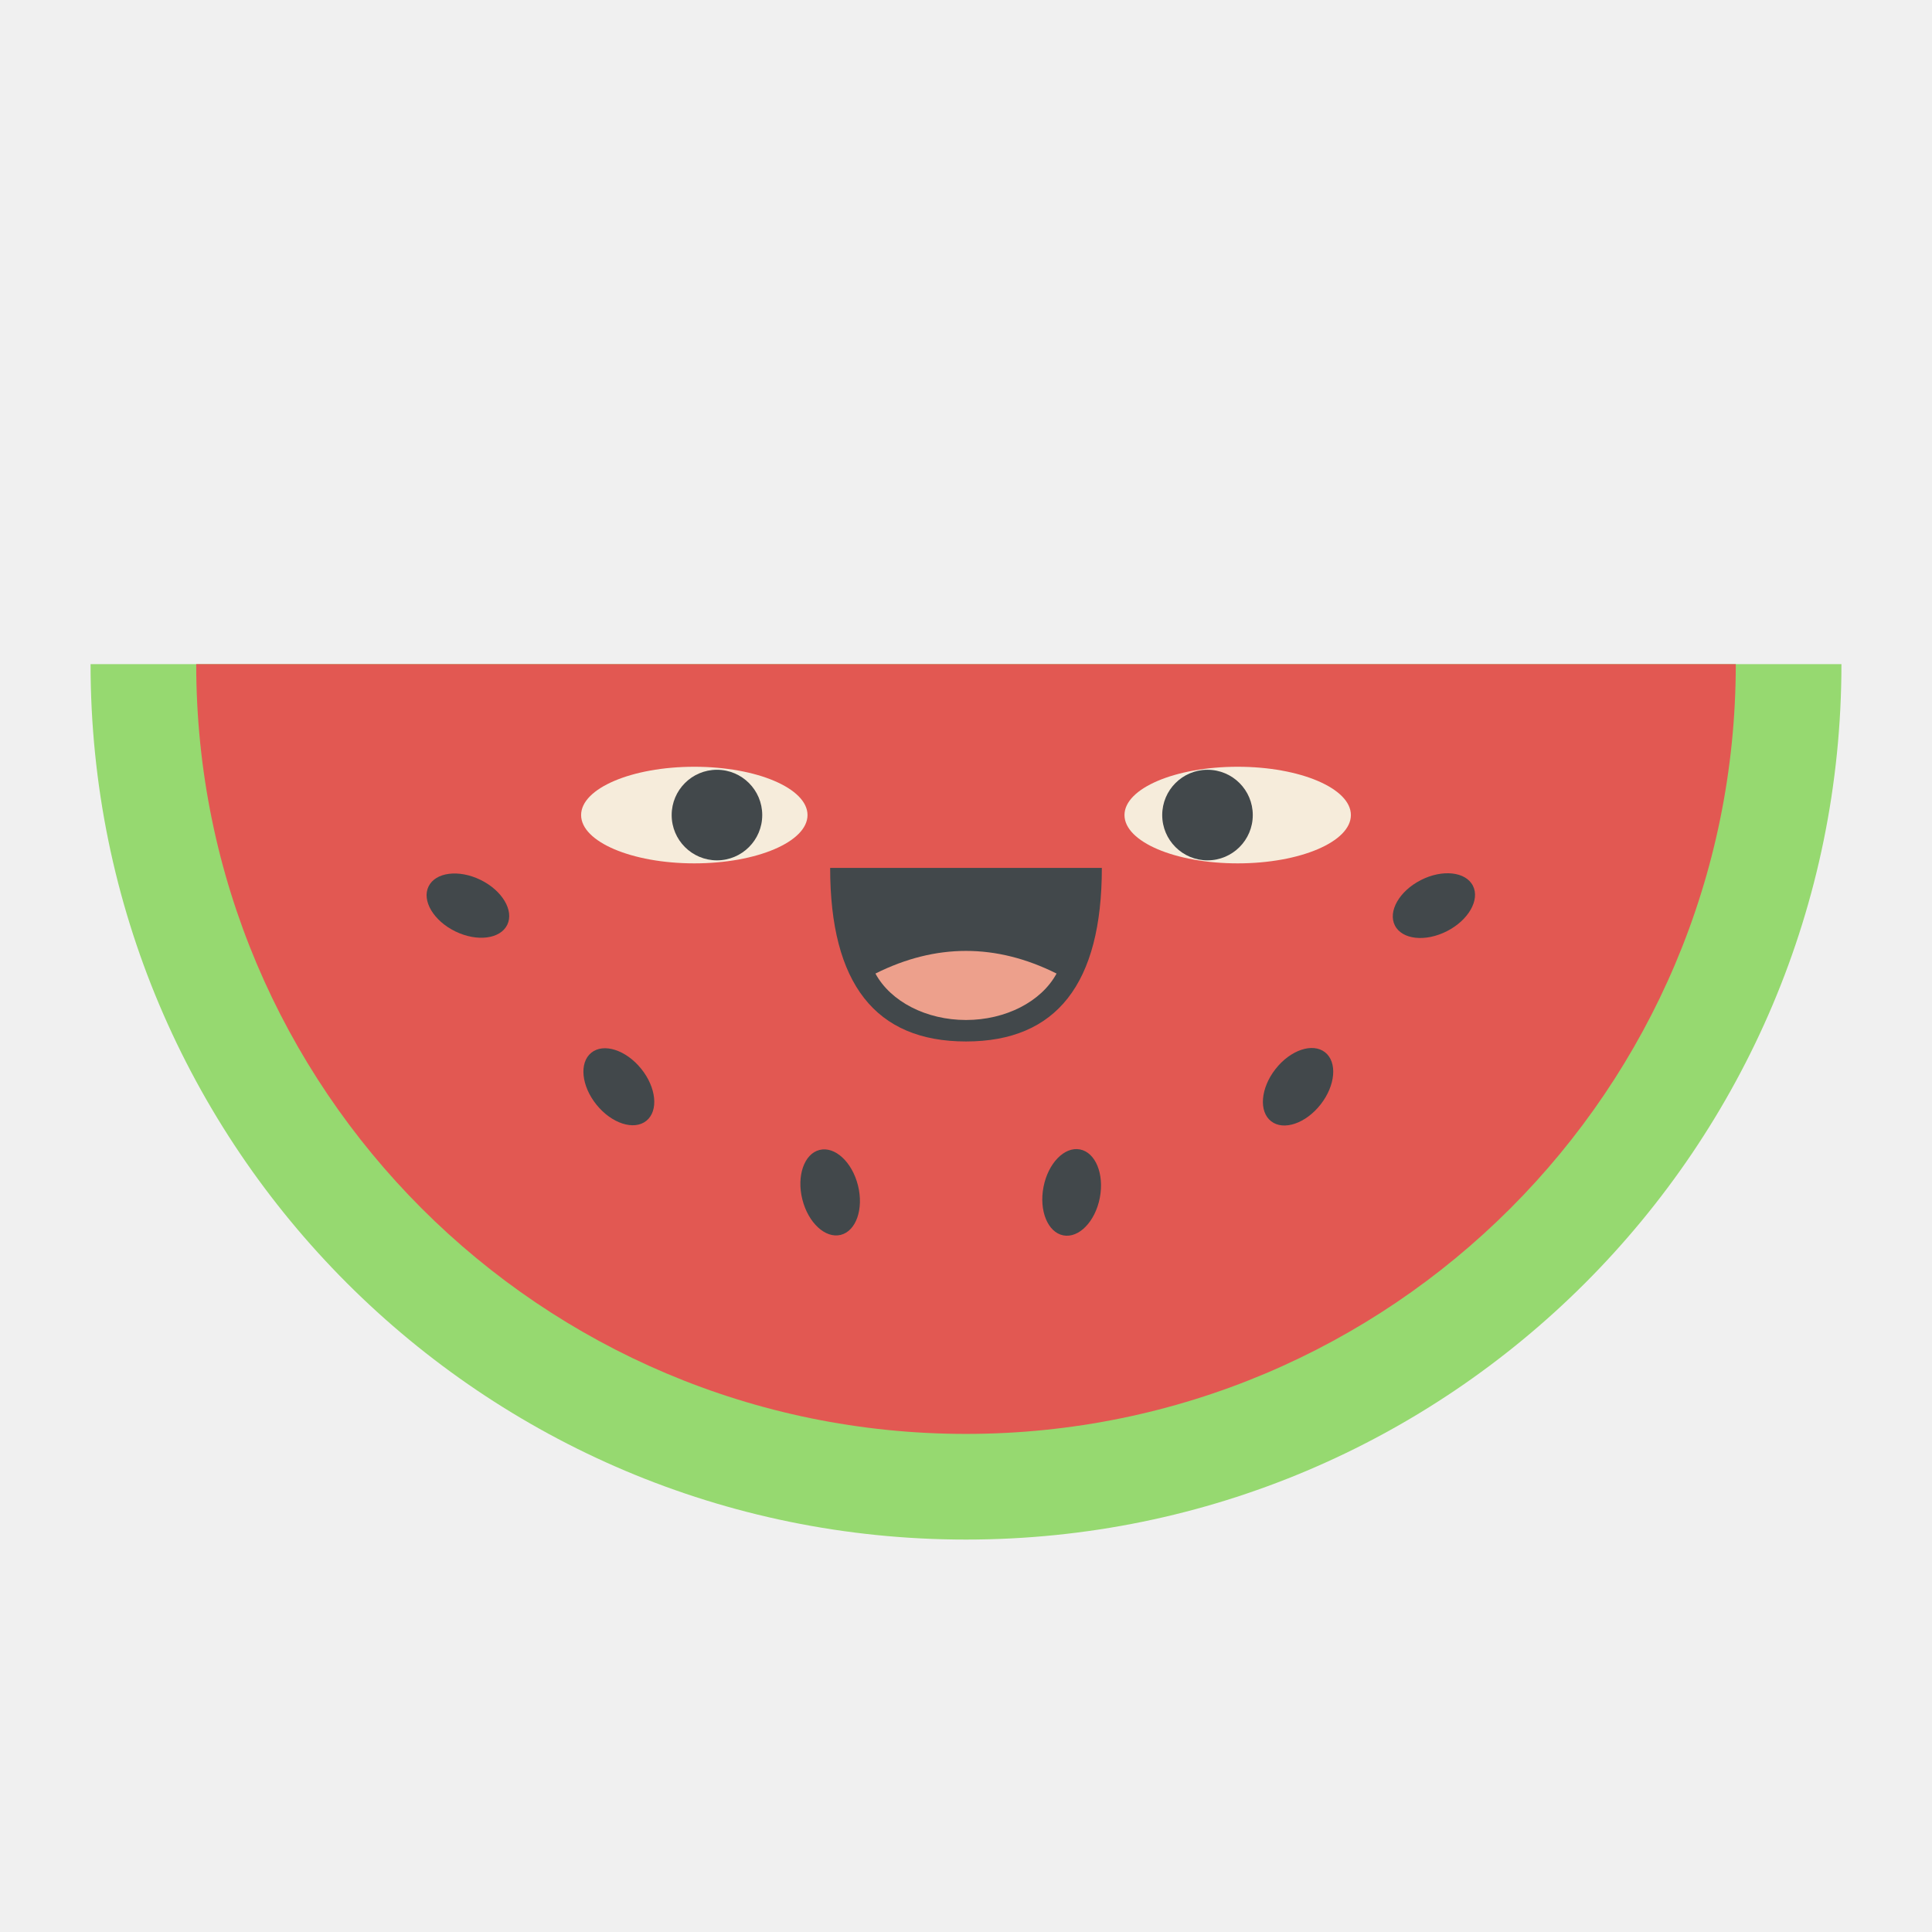
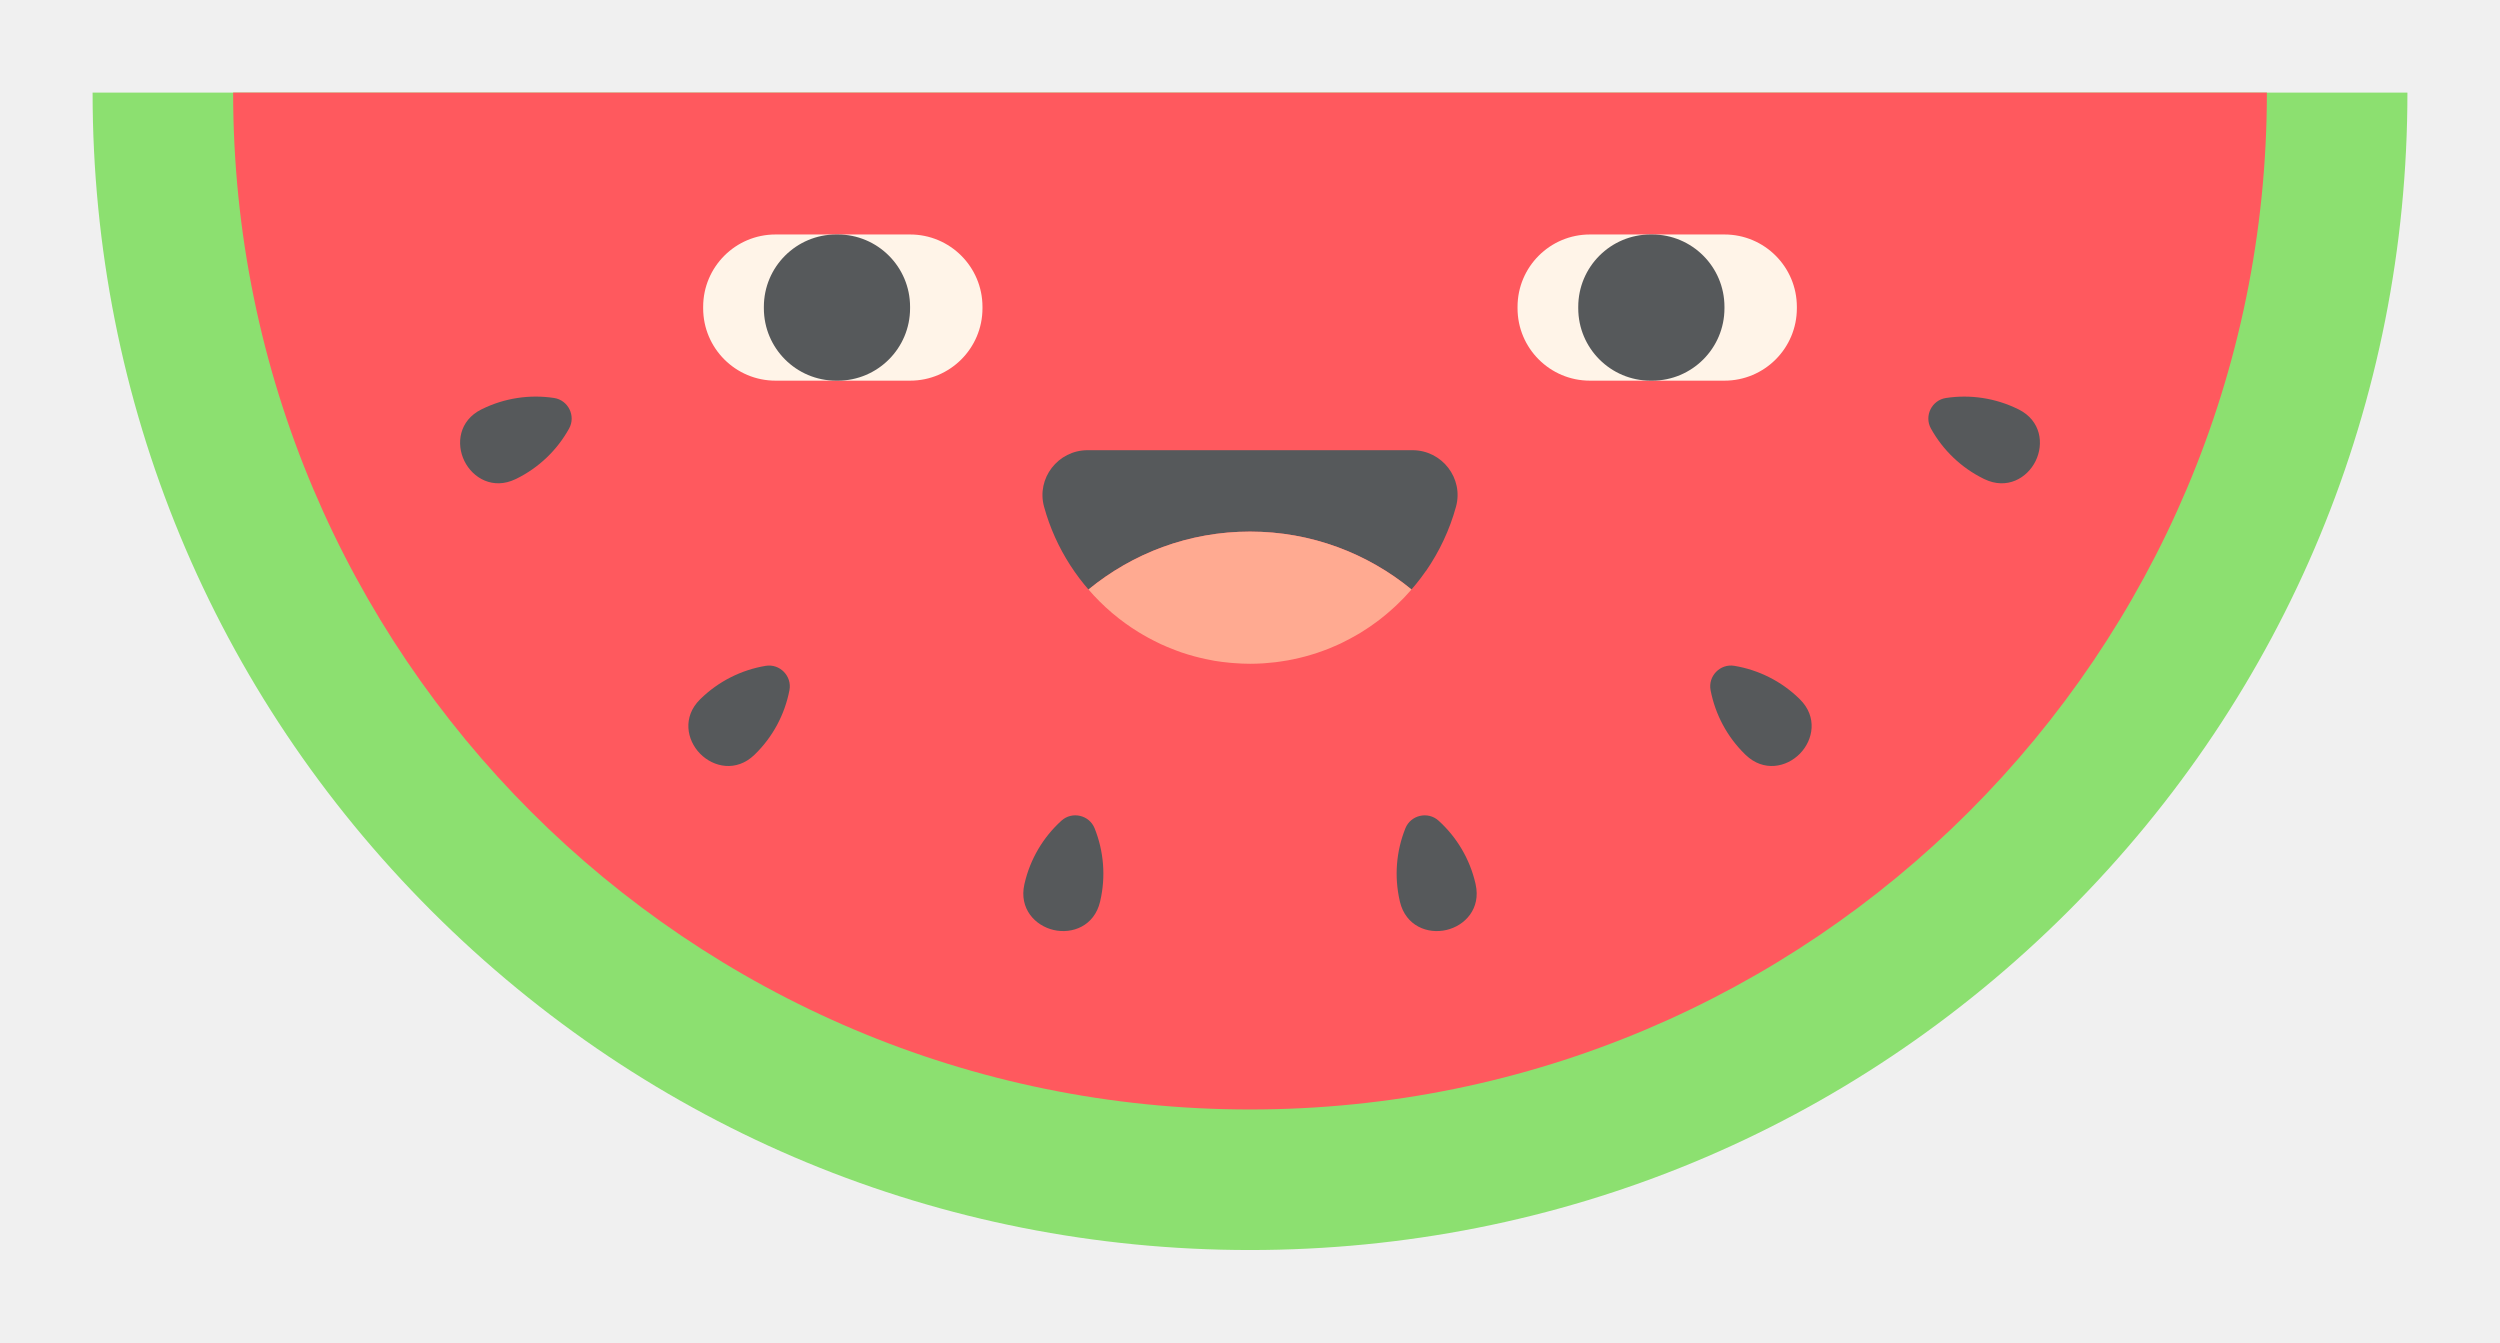
- <svg xmlns="http://www.w3.org/2000/svg" viewBox="0 0 128 128">
-   <path d="M6 44 A58 58 0 0 0 122 44 Z" fill="#96d970" />
-   <path d="M13 44 A51 51 0 0 0 115 44 Z" fill="#e25852" />
-   <ellipse cx="46" cy="54" rx="7.5" ry="3.2" fill="#f6ecdb" />
-   <ellipse cx="82" cy="54" rx="7.5" ry="3.2" fill="#f6ecdb" />
-   <circle cx="47.5" cy="54" r="3" fill="#42484b" />
-   <circle cx="80" cy="54" r="3" fill="#42484b" />
-   <path d="M55 57.5 Q55 69 64 69 Q73 69 73 57.5 Z" fill="#42484b" />
-   <path d="M58 64.5 A6.5 5 0 0 0 70 64.5 Q64 61.5 58 64.5 Z" fill="#eda08c" />
-   <ellipse cx="31" cy="60" rx="1.9" ry="2.9" transform="rotate(-64 31 60)" fill="#42484b" />
-   <ellipse cx="95" cy="60" rx="1.9" ry="2.9" transform="rotate(63 95 60)" fill="#42484b" />
-   <ellipse cx="41" cy="72" rx="1.9" ry="2.9" transform="rotate(-39 41 72)" fill="#42484b" />
-   <ellipse cx="86" cy="72" rx="1.9" ry="2.9" transform="rotate(38 86 72)" fill="#42484b" />
-   <ellipse cx="55" cy="79" rx="1.9" ry="2.9" transform="rotate(-14 55 79)" fill="#42484b" />
-   <ellipse cx="71" cy="79" rx="1.9" ry="2.9" transform="rotate(11 71 79)" fill="#42484b" />
+ <svg xmlns="http://www.w3.org/2000/svg" viewBox="22.331 32.816 55.339 29.72" preserveAspectRatio="xMidYMid meet">
+   <defs>
+     <clipPath id="__lottie_element_2">
+       <rect width="100" height="100" x="0" y="0" />
+     </clipPath>
+   </defs>
+   <g clip-path="url(#__lottie_element_2)">
+     <g transform="matrix(0.36267,0,0,0.36267,24.28995,34.775)" opacity="1" style="display: block;">
+       <g opacity="1" transform="matrix(1,0,0,1,70.893,35.572)">
+         <path fill="rgb(140,224,112)" fill-opacity="1" d=" M-70.643,-35.322 C-70.643,-16.452 -63.295,1.289 -49.952,14.631 C-36.609,27.974 -18.869,35.322 0,35.322 C18.869,35.322 36.609,27.974 49.952,14.631 C63.295,1.289 70.643,-16.452 70.643,-35.322 C70.643,-35.322 -70.643,-35.322 -70.643,-35.322z" />
+       </g>
+       <g opacity="1" transform="matrix(1,0,0,1,70.893,31.283)">
+         <path fill="rgb(255,89,94)" fill-opacity="1" d=" M62.065,-31.033 C62.065,3.245 34.278,31.033 0,31.033 C-34.277,31.033 -62.065,3.245 -62.065,-31.033 C-62.065,-31.033 62.065,-31.033 62.065,-31.033z" />
+       </g>
+     </g>
+     <g transform="matrix(0.36267,0,0,0.36267,24.28995,34.775)" opacity="1" style="display: block;">
+       <g opacity="1" transform="matrix(1,0,0,1,70.893,27.04)">
+         <path fill="rgb(86,89,91)" fill-opacity="1" d=" M9.915,-4.964 C9.915,-4.964 -9.913,-4.964 -9.913,-4.964 C-11.715,-4.964 -13.048,-3.25 -12.57,-1.512 C-11.867,1.049 -10.392,3.29 -8.422,4.964 C-8.936,4.526 -9.417,4.05 -9.859,3.538 C-7.171,1.333 -3.738,0.005 0.002,0.005 C3.74,0.005 7.171,1.331 9.858,3.536 C9.733,3.68 9.605,3.821 9.474,3.96 C9.93,3.476 10.353,2.96 10.732,2.411 C10.724,2.414 10.715,2.417 10.707,2.42 C10.718,2.415 10.73,2.412 10.741,2.408 C11.555,1.226 12.182,-0.094 12.572,-1.512 C13.049,-3.25 11.717,-4.964 9.915,-4.964z" />
+       </g>
+       <g opacity="1" transform="matrix(1,0,0,1,70.892,31.078)">
+         <path fill="rgb(255,170,145)" fill-opacity="1" d=" M0.002,-4.034 C-3.738,-4.034 -7.171,-2.705 -9.858,-0.499 C-9.417,0.012 -8.937,0.489 -8.423,0.927 C-8.403,0.943 -8.383,0.96 -8.363,0.976 C-7.876,1.386 -7.359,1.759 -6.815,2.095 C-6.733,2.146 -6.651,2.195 -6.567,2.243 C-6.34,2.377 -6.107,2.504 -5.87,2.624 C-5.728,2.697 -5.586,2.769 -5.44,2.836 C-5.308,2.898 -5.174,2.955 -5.039,3.012 C-4.867,3.085 -4.693,3.153 -4.516,3.219 C-4.405,3.26 -4.293,3.304 -4.18,3.342 C-3.922,3.43 -3.66,3.508 -3.395,3.58 C-3.295,3.607 -3.194,3.632 -3.093,3.657 C-2.83,3.721 -2.566,3.779 -2.298,3.827 C-2.257,3.835 -2.215,3.845 -2.174,3.852 C-1.864,3.904 -1.549,3.942 -1.232,3.972 C-1.15,3.979 -1.068,3.986 -0.986,3.992 C-0.66,4.017 -0.331,4.034 0.001,4.034 C0.264,4.034 0.525,4.025 0.784,4.009 C0.872,4.004 0.959,3.994 1.047,3.987 C1.217,3.974 1.387,3.959 1.555,3.939 C1.659,3.927 1.761,3.911 1.864,3.896 C2.014,3.874 2.164,3.852 2.312,3.825 C2.421,3.805 2.529,3.783 2.637,3.761 C2.776,3.732 2.914,3.701 3.051,3.668 C3.163,3.641 3.274,3.613 3.385,3.583 C3.516,3.548 3.646,3.509 3.775,3.47 C3.888,3.436 4.002,3.401 4.113,3.364 C4.235,3.323 4.355,3.279 4.476,3.235 C4.591,3.192 4.707,3.151 4.82,3.105 C4.93,3.061 5.038,3.013 5.146,2.966 C5.266,2.914 5.387,2.864 5.505,2.809 C5.562,2.782 5.616,2.752 5.672,2.725 C5.979,2.575 6.279,2.414 6.572,2.242 C6.629,2.208 6.687,2.177 6.743,2.142 C6.882,2.057 7.019,1.967 7.155,1.877 C7.22,1.834 7.285,1.793 7.349,1.748 C7.481,1.657 7.612,1.562 7.741,1.466 C7.804,1.419 7.868,1.373 7.93,1.325 C8.059,1.225 8.185,1.123 8.31,1.018 C8.366,0.971 8.423,0.923 8.478,0.875 C8.605,0.766 8.731,0.655 8.853,0.54 C8.902,0.495 8.949,0.449 8.997,0.403 C9.123,0.282 9.248,0.16 9.37,0.034 C9.405,-0.003 9.44,-0.041 9.474,-0.077 C9.605,-0.216 9.734,-0.356 9.858,-0.501 C7.171,-2.705 3.741,-4.034 0.002,-4.034z" />
+       </g>
+     </g>
+     <g transform="matrix(-0.2486761,0.09629036,-0.09632703,-0.2487708,-85.81877,2.363164)" opacity="1" style="display: none;">
+       <g opacity="1" transform="matrix(1,0,0,1,0,0)">
+         <path stroke-linecap="round" stroke-linejoin="miter" fill-opacity="0" stroke-miterlimit="4" stroke="rgb(86,89,91)" stroke-opacity="1" stroke-width="4" d=" M-16.625,-88.125 C-13.75,-86.875 -7.75,-84.375 0.125,-84.375 C8,-84.375 13.667,-86.875 16.625,-88.125" />
+       </g>
+     </g>
+     <g transform="matrix(0.36267,0,0,0.36267,24.28995,34.775)" opacity="1" style="display: block;">
+       <g opacity="1" transform="matrix(1,0,0,1,82.343,47.862)">
+         <path fill="rgb(86,89,91)" fill-opacity="1" d=" M2.309,0.656 C1.968,-0.823 1.179,-2.159 0.059,-3.174 C-0.59,-3.762 -1.641,-3.52 -1.967,-2.707 C-2.529,-1.304 -2.652,0.242 -2.311,1.722 C-2.311,1.722 -2.299,1.776 -2.299,1.776 C-1.946,3.254 -0.607,3.762 0.532,3.499 C1.672,3.236 2.651,2.194 2.321,0.713 C2.321,0.713 2.309,0.656 2.309,0.656z" />
+       </g>
+       <g opacity="1" transform="matrix(1,0,0,1,102.188,38.411)">
+         <path fill="rgb(86,89,91)" fill-opacity="1" d=" M2.23,-1.168 C1.143,-2.228 -0.243,-2.925 -1.734,-3.174 C-2.599,-3.318 -3.349,-2.547 -3.184,-1.686 C-2.898,-0.202 -2.168,1.167 -1.081,2.227 C-1.081,2.227 -1.041,2.265 -1.041,2.265 C0.055,3.318 1.455,3.022 2.271,2.185 C3.088,1.348 3.349,-0.06 2.27,-1.127 C2.27,-1.127 2.23,-1.168 2.23,-1.168z" />
+       </g>
+       <g opacity="1" transform="matrix(1,0,0,1,115.693,21.583)">
+         <path fill="rgb(86,89,91)" fill-opacity="1" d=" M2.119,-1.993 C2.119,-1.993 2.067,-2.018 2.067,-2.018 C0.704,-2.687 -0.829,-2.921 -2.323,-2.693 C-3.19,-2.562 -3.665,-1.595 -3.24,-0.829 C-2.507,0.493 -1.387,1.566 -0.024,2.236 C-0.024,2.236 0.026,2.26 0.026,2.26 C1.395,2.92 2.633,2.204 3.149,1.154 C3.665,0.105 3.476,-1.313 2.119,-1.993z" />
+       </g>
+       <g opacity="1" transform="matrix(1,0,0,1,59.443,47.861)">
+         <path fill="rgb(86,89,91)" fill-opacity="1" d=" M-0.059,-3.173 C-1.179,-2.158 -1.967,-0.823 -2.309,0.657 C-2.309,0.657 -2.322,0.713 -2.322,0.713 C-2.652,2.194 -1.671,3.237 -0.532,3.5 C0.607,3.762 1.945,3.255 2.298,1.776 C2.298,1.776 2.31,1.722 2.31,1.722 C2.652,0.243 2.528,-1.303 1.966,-2.706 C1.64,-3.52 0.591,-3.762 -0.059,-3.173z" />
+       </g>
+       <g opacity="1" transform="matrix(1,0,0,1,39.598,38.412)">
+         <path fill="rgb(86,89,91)" fill-opacity="1" d=" M1.733,-3.174 C0.242,-2.925 -1.143,-2.227 -2.23,-1.167 C-2.23,-1.167 -2.271,-1.128 -2.271,-1.128 C-3.35,-0.06 -3.089,1.347 -2.272,2.184 C-1.456,3.021 -0.056,3.317 1.04,2.264 C1.04,2.264 1.08,2.225 1.08,2.225 C2.167,1.165 2.898,-0.202 3.184,-1.686 C3.35,-2.547 2.598,-3.318 1.733,-3.174z" />
+       </g>
+       <g opacity="1" transform="matrix(1,0,0,1,26.093,21.583)">
+         <path fill="rgb(86,89,91)" fill-opacity="1" d=" M2.323,-2.694 C0.829,-2.921 -0.705,-2.688 -2.067,-2.018 C-2.067,-2.018 -2.119,-1.993 -2.119,-1.993 C-3.476,-1.313 -3.665,0.105 -3.149,1.155 C-2.633,2.204 -1.395,2.92 -0.026,2.259 C-0.026,2.259 0.024,2.236 0.024,2.236 C1.387,1.566 2.507,0.494 3.24,-0.828 C3.665,-1.595 3.19,-2.562 2.323,-2.694z" />
+       </g>
+     </g>
+     <g transform="matrix(0.36267,0,0,0.36267,24.28995,34.775)" opacity="1" style="display: block;">
+       <g opacity="1" transform="matrix(1,0,0,1,95.746,13.371)">
+         <path fill="rgb(255,244,232)" fill-opacity="1" d=" M-4.107,4.461 C-4.107,4.461 4.107,4.461 4.107,4.461 C6.546,4.461 8.524,2.483 8.524,0.044 C8.524,0.044 8.524,-0.044 8.524,-0.044 C8.524,-2.484 6.546,-4.461 4.107,-4.461 C4.107,-4.461 -4.107,-4.461 -4.107,-4.461 C-6.546,-4.461 -8.524,-2.484 -8.524,-0.044 C-8.524,-0.044 -8.524,0.044 -8.524,0.044 C-8.524,2.483 -6.546,4.461 -4.107,4.461z" />
+       </g>
+       <g opacity="1" transform="matrix(1,0,0,1,46.04,13.371)">
+         <path fill="rgb(255,244,232)" fill-opacity="1" d=" M-4.107,4.461 C-4.107,4.461 4.107,4.461 4.107,4.461 C6.546,4.461 8.524,2.483 8.524,0.044 C8.524,0.044 8.524,-0.044 8.524,-0.044 C8.524,-2.484 6.546,-4.461 4.107,-4.461 C4.107,-4.461 -4.107,-4.461 -4.107,-4.461 C-6.546,-4.461 -8.524,-2.484 -8.524,-0.044 C-8.524,-0.044 -8.524,0.044 -8.524,0.044 C-8.524,2.483 -6.546,4.461 -4.107,4.461z" />
+       </g>
+     </g>
+     <g transform="matrix(0.36267,0,0,0.36267,25.63365,34.775)" opacity="1" style="display: block;">
+       <g opacity="1" transform="matrix(1,0,0,1,91.684,13.371)">
+         <path fill="rgb(86,89,91)" fill-opacity="1" d=" M-4.462,0.044 C-4.462,0.044 -4.462,-0.045 -4.462,-0.045 C-4.462,-2.485 -2.484,-4.462 -0.045,-4.462 C-0.045,-4.462 0.045,-4.462 0.045,-4.462 C2.484,-4.462 4.462,-2.485 4.462,-0.045 C4.462,-0.045 4.462,0.044 4.462,0.044 C4.462,2.483 2.484,4.462 0.045,4.462 C0.045,4.462 -0.045,4.462 -0.045,4.462 C-2.484,4.462 -4.462,2.483 -4.462,0.044z" />
+       </g>
+       <g opacity="1" transform="matrix(1,0,0,1,41.978,13.371)">
+         <path fill="rgb(86,89,91)" fill-opacity="1" d=" M-4.462,0.044 C-4.462,0.044 -4.462,-0.045 -4.462,-0.045 C-4.462,-2.485 -2.484,-4.462 -0.045,-4.462 C-0.045,-4.462 0.045,-4.462 0.045,-4.462 C2.484,-4.462 4.462,-2.485 4.462,-0.045 C4.462,-0.045 4.462,0.044 4.462,0.044 C4.462,2.483 2.484,4.462 0.045,4.462 C0.045,4.462 -0.045,4.462 -0.045,4.462 C-2.484,4.462 -4.462,2.483 -4.462,0.044z" />
+       </g>
+     </g>
+     <g transform="matrix(-0.2486761,0.09629036,-0.09629036,-0.2486761,-85.81772,2.365874)" opacity="1" style="display: none;">
+       <g opacity="1" transform="matrix(1,0,0,1,0,0)">
+         <path stroke-linecap="round" stroke-linejoin="miter" fill-opacity="0" stroke-miterlimit="4" stroke="rgb(86,89,91)" stroke-opacity="1" stroke-width="5" d=" M22.833,-107 C22.833,-107 43.833,-107 43.833,-107 M-44,-107 C-44,-107 -23,-107 -23,-107" />
+       </g>
+     </g>
+     <g style="display: none;">
+       <g>
+         <path />
+       </g>
+       <g>
+         <path />
+       </g>
+     </g>
+     <g style="display: none;">
+       <g>
+         <path />
+       </g>
+       <g>
+         <path />
+       </g>
+     </g>
+     <g style="display: none;">
+       <g>
+         <path stroke-linecap="round" stroke-linejoin="miter" fill-opacity="0" stroke-miterlimit="4" />
+       </g>
+     </g>
+     <g style="display: none;">
+       <rect width="120" height="120" fill="#ffffff" />
+     </g>
+   </g>
</svg>
